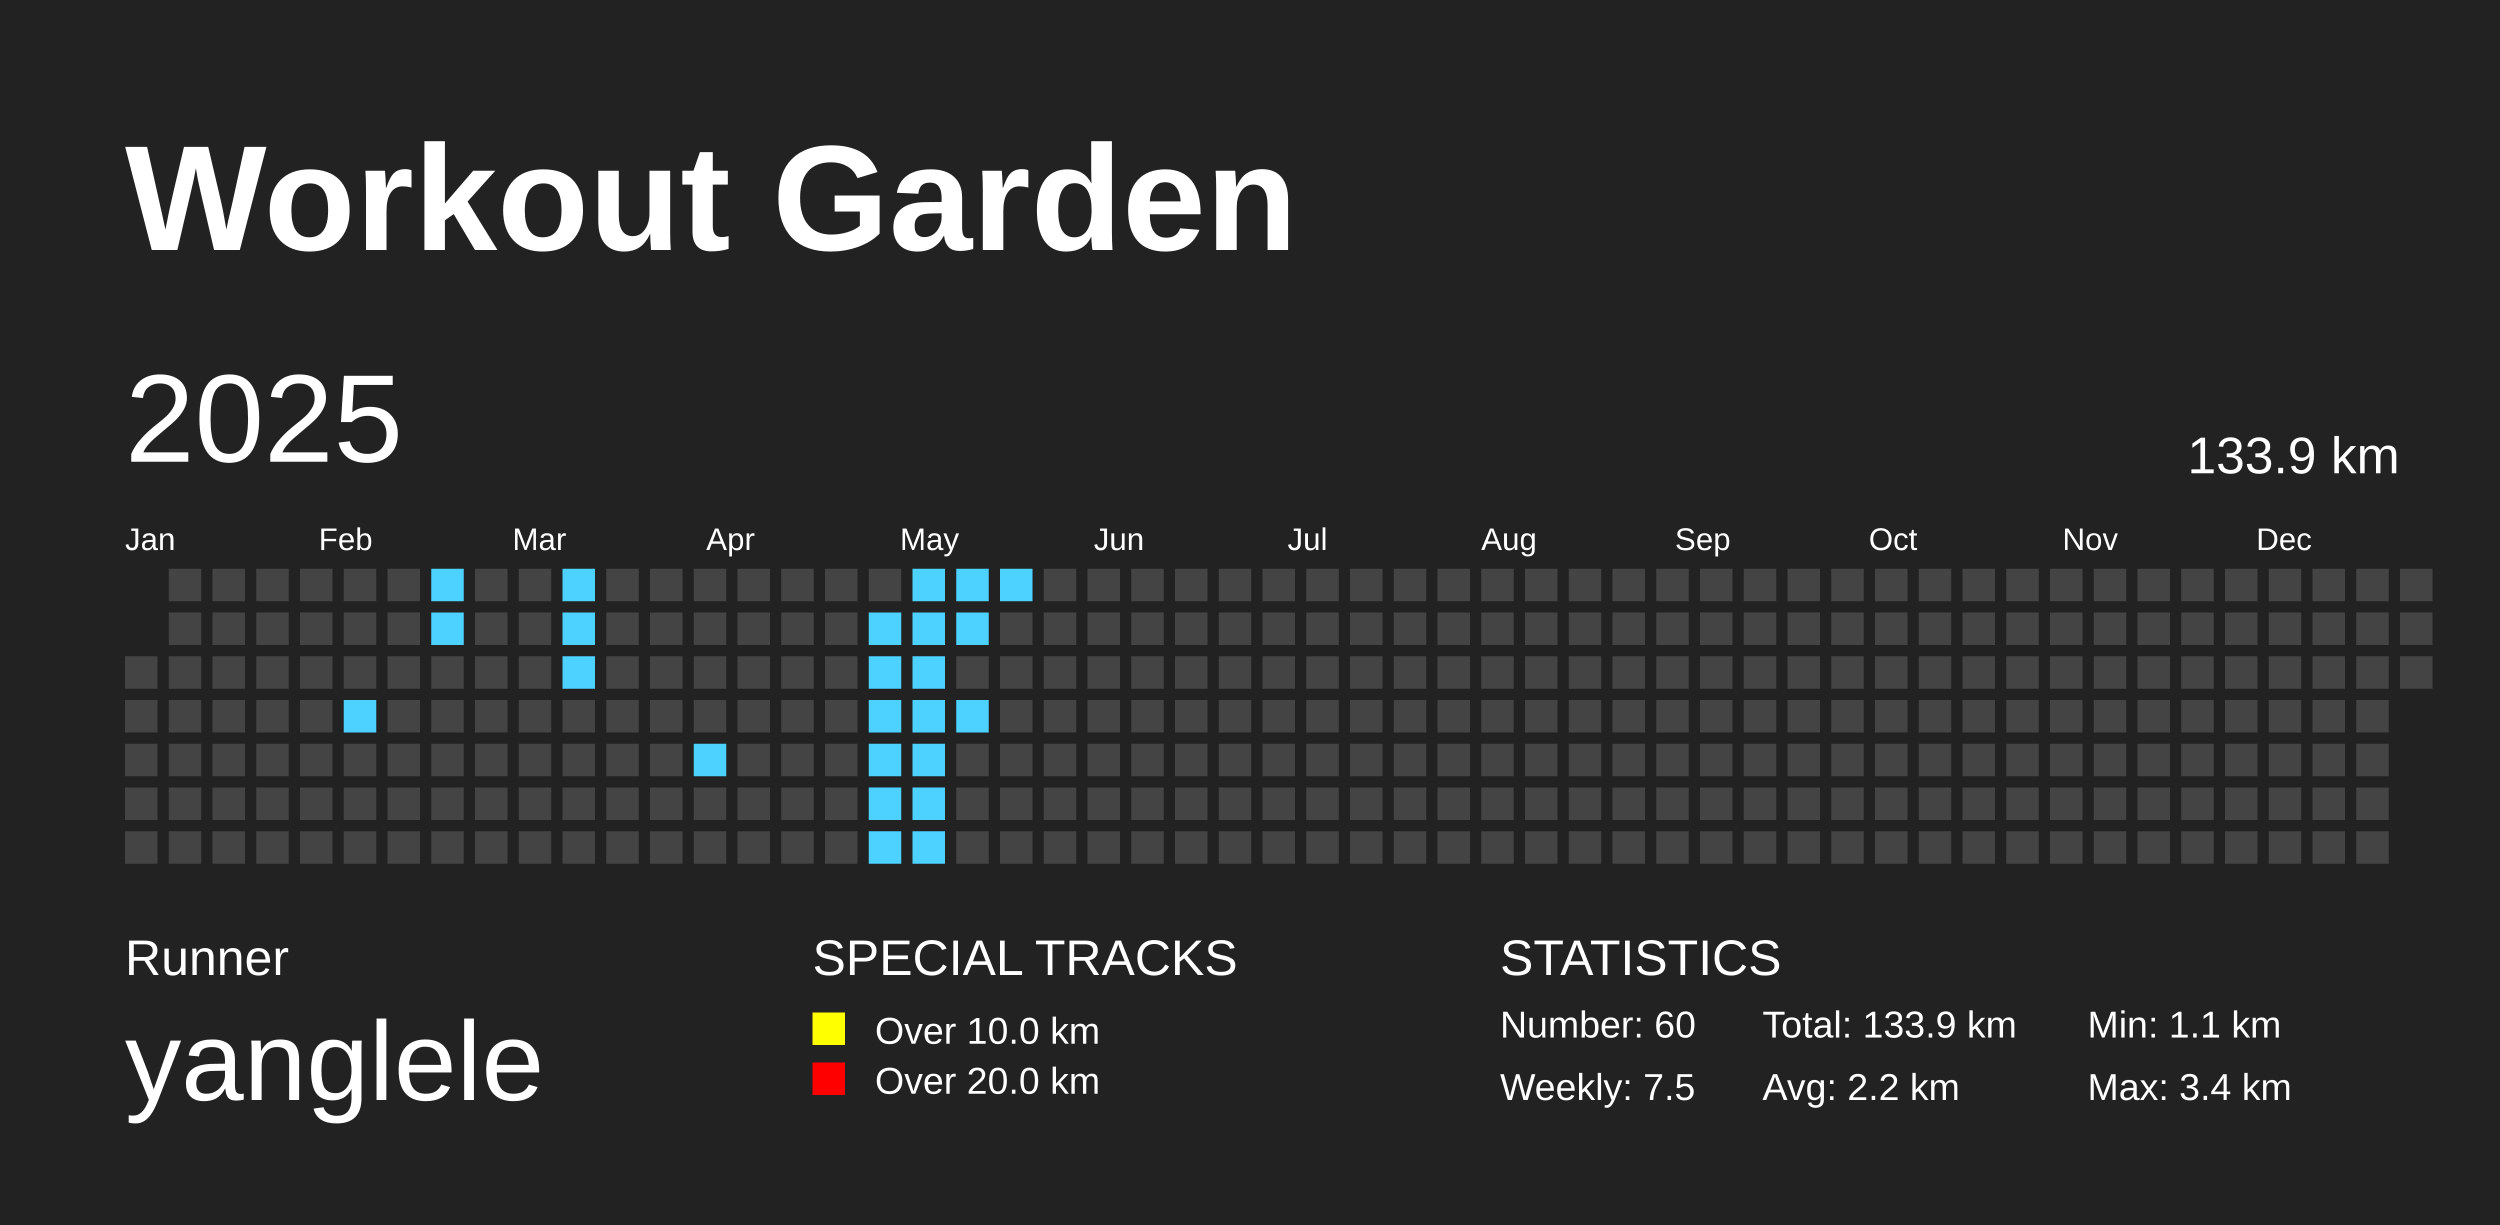
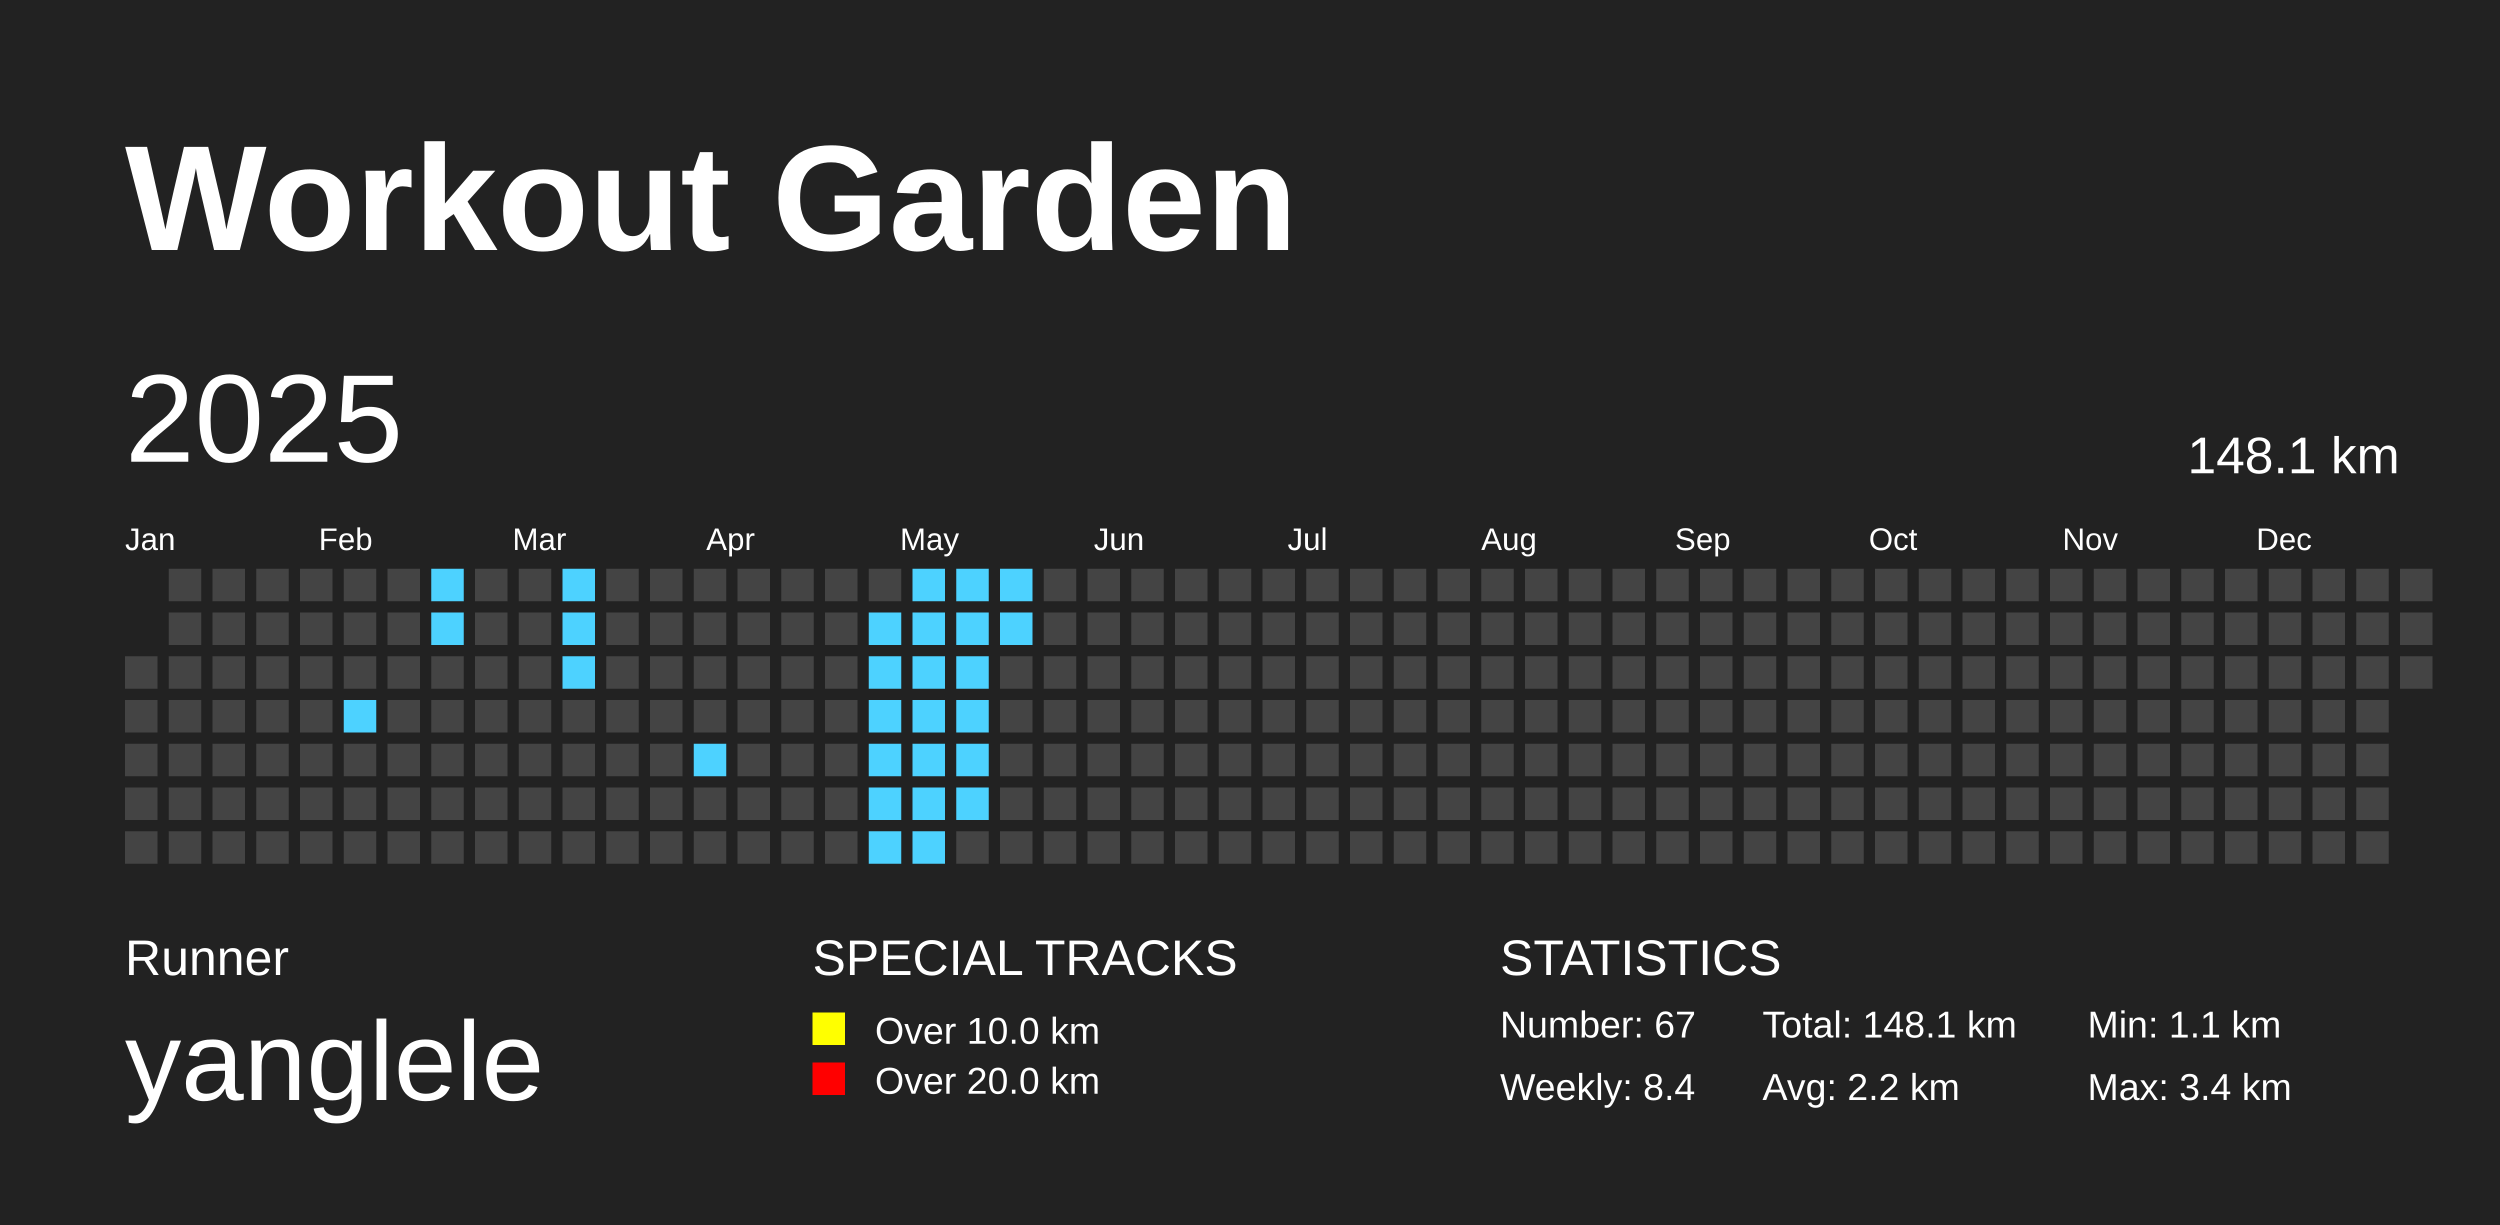
<svg xmlns="http://www.w3.org/2000/svg" baseProfile="full" height="98mm" version="1.1" viewBox="0,0,200,98" width="200mm">
  <defs />
  <rect fill="#222222" height="98" width="200" x="0" y="0" />
  <text fill="#FFFFFF" style="font-size:12px; font-family:Arial; font-weight:bold;" x="10" y="20">Workout Garden</text>
  <text fill="#FFFFFF" style="font-size:4px; font-family:Arial" x="10" y="78">Runner</text>
  <text fill="#FFFFFF" style="font-size:9px; font-family:Arial" x="10" y="88">yanglele</text>
  <text fill="#FFFFFF" style="font-size:4px; font-family:Arial" x="65" y="78">SPECIAL TRACKS</text>
  <rect fill="yellow" height="2.6" width="2.6" x="65" y="81" />
  <text fill="#FFFFFF" style="font-size:3px; font-family:Arial" x="70" y="83.5">Over 10.0 km</text>
  <rect fill="red" height="2.6" width="2.6" x="65" y="85" />
  <text fill="#FFFFFF" style="font-size:3px; font-family:Arial" x="70" y="87.5">Over 20.0 km</text>
  <text fill="#FFFFFF" style="font-size:4px; font-family:Arial" x="120" y="78">STATISTICS</text>
-   <text fill="#FFFFFF" style="font-size:3px; font-family:Arial" x="120" y="83">Number: 60</text>
-   <text fill="#FFFFFF" style="font-size:3px; font-family:Arial" x="120" y="88">Weekly: 7.5</text>
-   <text fill="#FFFFFF" style="font-size:3px; font-family:Arial" x="141" y="83">Total: 133.9 km</text>
+   <text fill="#FFFFFF" style="font-size:3px; font-family:Arial" x="120" y="83">Number: 67</text>
+   <text fill="#FFFFFF" style="font-size:3px; font-family:Arial" x="120" y="88">Weekly: 8.4</text>
+   <text fill="#FFFFFF" style="font-size:3px; font-family:Arial" x="141" y="83">Total: 148.1 km</text>
  <text fill="#FFFFFF" style="font-size:3px; font-family:Arial" x="141" y="88">Avg: 2.2 km</text>
  <text fill="#FFFFFF" style="font-size:3px; font-family:Arial" x="167" y="83">Min: 1.1 km</text>
  <text fill="#FFFFFF" style="font-size:3px; font-family:Arial" x="167" y="88">Max: 3.4 km</text>
  <text dominant-baseline="hanging" fill="#FFFFFF" style="font-size:10.0px; font-family:Arial;" x="10" y="30">2025</text>
-   <text dominant-baseline="hanging" fill="#FFFFFF" style="font-size:4.125px; font-family:Arial;" x="175" y="35">133.9 km</text>
+   <text dominant-baseline="hanging" fill="#FFFFFF" style="font-size:4.125px; font-family:Arial;" x="175" y="35">148.1 km</text>
  <text fill="#FFFFFF" style="font-size:2.5px; font-family:Arial" x="10.0" y="44">Jan</text>
  <text fill="#FFFFFF" style="font-size:2.5px; font-family:Arial" x="25.5" y="44">Feb</text>
  <text fill="#FFFFFF" style="font-size:2.5px; font-family:Arial" x="41.0" y="44">Mar</text>
  <text fill="#FFFFFF" style="font-size:2.5px; font-family:Arial" x="56.5" y="44">Apr</text>
  <text fill="#FFFFFF" style="font-size:2.5px; font-family:Arial" x="72.0" y="44">May</text>
  <text fill="#FFFFFF" style="font-size:2.5px; font-family:Arial" x="87.5" y="44">Jun</text>
  <text fill="#FFFFFF" style="font-size:2.5px; font-family:Arial" x="103.0" y="44">Jul</text>
  <text fill="#FFFFFF" style="font-size:2.5px; font-family:Arial" x="118.5" y="44">Aug</text>
  <text fill="#FFFFFF" style="font-size:2.5px; font-family:Arial" x="134.0" y="44">Sep</text>
  <text fill="#FFFFFF" style="font-size:2.5px; font-family:Arial" x="149.5" y="44">Oct</text>
  <text fill="#FFFFFF" style="font-size:2.5px; font-family:Arial" x="165.0" y="44">Nov</text>
  <text fill="#FFFFFF" style="font-size:2.5px; font-family:Arial" x="180.5" y="44">Dec</text>
  <rect fill="#444444" height="2.6" width="2.6" x="10.0" y="52.5" />
  <rect fill="#444444" height="2.6" width="2.6" x="10.0" y="56.0" />
  <rect fill="#444444" height="2.6" width="2.6" x="10.0" y="59.5" />
  <rect fill="#444444" height="2.6" width="2.6" x="10.0" y="63.0" />
  <rect fill="#444444" height="2.6" width="2.6" x="10.0" y="66.5" />
  <rect fill="#444444" height="2.6" width="2.6" x="13.5" y="45.5" />
  <rect fill="#444444" height="2.6" width="2.6" x="13.5" y="49.0" />
  <rect fill="#444444" height="2.6" width="2.6" x="13.5" y="52.5" />
  <rect fill="#444444" height="2.6" width="2.6" x="13.5" y="56.0" />
  <rect fill="#444444" height="2.6" width="2.6" x="13.5" y="59.5" />
  <rect fill="#444444" height="2.6" width="2.6" x="13.5" y="63.0" />
  <rect fill="#444444" height="2.6" width="2.6" x="13.5" y="66.5" />
  <rect fill="#444444" height="2.6" width="2.6" x="17.0" y="45.5" />
  <rect fill="#444444" height="2.6" width="2.6" x="17.0" y="49.0" />
  <rect fill="#444444" height="2.6" width="2.6" x="17.0" y="52.5" />
  <rect fill="#444444" height="2.6" width="2.6" x="17.0" y="56.0" />
  <rect fill="#444444" height="2.6" width="2.6" x="17.0" y="59.5" />
  <rect fill="#444444" height="2.6" width="2.6" x="17.0" y="63.0" />
  <rect fill="#444444" height="2.6" width="2.6" x="17.0" y="66.5" />
  <rect fill="#444444" height="2.6" width="2.6" x="20.5" y="45.5" />
  <rect fill="#444444" height="2.6" width="2.6" x="20.5" y="49.0" />
  <rect fill="#444444" height="2.6" width="2.6" x="20.5" y="52.5" />
  <rect fill="#444444" height="2.6" width="2.6" x="20.5" y="56.0" />
  <rect fill="#444444" height="2.6" width="2.6" x="20.5" y="59.5" />
  <rect fill="#444444" height="2.6" width="2.6" x="20.5" y="63.0" />
  <rect fill="#444444" height="2.6" width="2.6" x="20.5" y="66.5" />
  <rect fill="#444444" height="2.6" width="2.6" x="24.0" y="45.5" />
  <rect fill="#444444" height="2.6" width="2.6" x="24.0" y="49.0" />
  <rect fill="#444444" height="2.6" width="2.6" x="24.0" y="52.5" />
  <rect fill="#444444" height="2.6" width="2.6" x="24.0" y="56.0" />
  <rect fill="#444444" height="2.6" width="2.6" x="24.0" y="59.5" />
  <rect fill="#444444" height="2.6" width="2.6" x="24.0" y="63.0" />
  <rect fill="#444444" height="2.6" width="2.6" x="24.0" y="66.5" />
  <rect fill="#444444" height="2.6" width="2.6" x="27.5" y="45.5" />
  <rect fill="#444444" height="2.6" width="2.6" x="27.5" y="49.0" />
  <rect fill="#444444" height="2.6" width="2.6" x="27.5" y="52.5" />
  <rect fill="#4DD2FF" height="2.6" width="2.6" x="27.5" y="56.0" />
  <rect fill="#444444" height="2.6" width="2.6" x="27.5" y="59.5" />
  <rect fill="#444444" height="2.6" width="2.6" x="27.5" y="63.0" />
  <rect fill="#444444" height="2.6" width="2.6" x="27.5" y="66.5" />
  <rect fill="#444444" height="2.6" width="2.6" x="31.0" y="45.5" />
  <rect fill="#444444" height="2.6" width="2.6" x="31.0" y="49.0" />
  <rect fill="#444444" height="2.6" width="2.6" x="31.0" y="52.5" />
  <rect fill="#444444" height="2.6" width="2.6" x="31.0" y="56.0" />
  <rect fill="#444444" height="2.6" width="2.6" x="31.0" y="59.5" />
  <rect fill="#444444" height="2.6" width="2.6" x="31.0" y="63.0" />
  <rect fill="#444444" height="2.6" width="2.6" x="31.0" y="66.5" />
  <rect fill="#4DD2FF" height="2.6" width="2.6" x="34.5" y="45.5" />
  <rect fill="#4DD2FF" height="2.6" width="2.6" x="34.5" y="49.0" />
  <rect fill="#444444" height="2.6" width="2.6" x="34.5" y="52.5" />
  <rect fill="#444444" height="2.6" width="2.6" x="34.5" y="56.0" />
  <rect fill="#444444" height="2.6" width="2.6" x="34.5" y="59.5" />
  <rect fill="#444444" height="2.6" width="2.6" x="34.5" y="63.0" />
  <rect fill="#444444" height="2.6" width="2.6" x="34.5" y="66.5" />
  <rect fill="#444444" height="2.6" width="2.6" x="38.0" y="45.5" />
  <rect fill="#444444" height="2.6" width="2.6" x="38.0" y="49.0" />
  <rect fill="#444444" height="2.6" width="2.6" x="38.0" y="52.5" />
  <rect fill="#444444" height="2.6" width="2.6" x="38.0" y="56.0" />
  <rect fill="#444444" height="2.6" width="2.6" x="38.0" y="59.5" />
  <rect fill="#444444" height="2.6" width="2.6" x="38.0" y="63.0" />
  <rect fill="#444444" height="2.6" width="2.6" x="38.0" y="66.5" />
  <rect fill="#444444" height="2.6" width="2.6" x="41.5" y="45.5" />
  <rect fill="#444444" height="2.6" width="2.6" x="41.5" y="49.0" />
  <rect fill="#444444" height="2.6" width="2.6" x="41.5" y="52.5" />
  <rect fill="#444444" height="2.6" width="2.6" x="41.5" y="56.0" />
  <rect fill="#444444" height="2.6" width="2.6" x="41.5" y="59.5" />
  <rect fill="#444444" height="2.6" width="2.6" x="41.5" y="63.0" />
  <rect fill="#444444" height="2.6" width="2.6" x="41.5" y="66.5" />
  <rect fill="#4DD2FF" height="2.6" width="2.6" x="45.0" y="45.5" />
  <rect fill="#4DD2FF" height="2.6" width="2.6" x="45.0" y="49.0" />
  <rect fill="#4DD2FF" height="2.6" width="2.6" x="45.0" y="52.5" />
  <rect fill="#444444" height="2.6" width="2.6" x="45.0" y="56.0" />
  <rect fill="#444444" height="2.6" width="2.6" x="45.0" y="59.5" />
  <rect fill="#444444" height="2.6" width="2.6" x="45.0" y="63.0" />
  <rect fill="#444444" height="2.6" width="2.6" x="45.0" y="66.5" />
  <rect fill="#444444" height="2.6" width="2.6" x="48.5" y="45.5" />
  <rect fill="#444444" height="2.6" width="2.6" x="48.5" y="49.0" />
  <rect fill="#444444" height="2.6" width="2.6" x="48.5" y="52.5" />
  <rect fill="#444444" height="2.6" width="2.6" x="48.5" y="56.0" />
  <rect fill="#444444" height="2.6" width="2.6" x="48.5" y="59.5" />
  <rect fill="#444444" height="2.6" width="2.6" x="48.5" y="63.0" />
  <rect fill="#444444" height="2.6" width="2.6" x="48.5" y="66.5" />
  <rect fill="#444444" height="2.6" width="2.6" x="52.0" y="45.5" />
  <rect fill="#444444" height="2.6" width="2.6" x="52.0" y="49.0" />
  <rect fill="#444444" height="2.6" width="2.6" x="52.0" y="52.5" />
  <rect fill="#444444" height="2.6" width="2.6" x="52.0" y="56.0" />
  <rect fill="#444444" height="2.6" width="2.6" x="52.0" y="59.5" />
  <rect fill="#444444" height="2.6" width="2.6" x="52.0" y="63.0" />
  <rect fill="#444444" height="2.6" width="2.6" x="52.0" y="66.5" />
  <rect fill="#444444" height="2.6" width="2.6" x="55.5" y="45.5" />
  <rect fill="#444444" height="2.6" width="2.6" x="55.5" y="49.0" />
  <rect fill="#444444" height="2.6" width="2.6" x="55.5" y="52.5" />
  <rect fill="#444444" height="2.6" width="2.6" x="55.5" y="56.0" />
  <rect fill="#4DD2FF" height="2.6" width="2.6" x="55.5" y="59.5" />
  <rect fill="#444444" height="2.6" width="2.6" x="55.5" y="63.0" />
  <rect fill="#444444" height="2.6" width="2.6" x="55.5" y="66.5" />
  <rect fill="#444444" height="2.6" width="2.6" x="59.0" y="45.5" />
  <rect fill="#444444" height="2.6" width="2.6" x="59.0" y="49.0" />
  <rect fill="#444444" height="2.6" width="2.6" x="59.0" y="52.5" />
  <rect fill="#444444" height="2.6" width="2.6" x="59.0" y="56.0" />
  <rect fill="#444444" height="2.6" width="2.6" x="59.0" y="59.5" />
  <rect fill="#444444" height="2.6" width="2.6" x="59.0" y="63.0" />
  <rect fill="#444444" height="2.6" width="2.6" x="59.0" y="66.5" />
  <rect fill="#444444" height="2.6" width="2.6" x="62.5" y="45.5" />
  <rect fill="#444444" height="2.6" width="2.6" x="62.5" y="49.0" />
  <rect fill="#444444" height="2.6" width="2.6" x="62.5" y="52.5" />
  <rect fill="#444444" height="2.6" width="2.6" x="62.5" y="56.0" />
  <rect fill="#444444" height="2.6" width="2.6" x="62.5" y="59.5" />
  <rect fill="#444444" height="2.6" width="2.6" x="62.5" y="63.0" />
  <rect fill="#444444" height="2.6" width="2.6" x="62.5" y="66.5" />
  <rect fill="#444444" height="2.6" width="2.6" x="66.0" y="45.5" />
  <rect fill="#444444" height="2.6" width="2.6" x="66.0" y="49.0" />
  <rect fill="#444444" height="2.6" width="2.6" x="66.0" y="52.5" />
  <rect fill="#444444" height="2.6" width="2.6" x="66.0" y="56.0" />
  <rect fill="#444444" height="2.6" width="2.6" x="66.0" y="59.5" />
  <rect fill="#444444" height="2.6" width="2.6" x="66.0" y="63.0" />
  <rect fill="#444444" height="2.6" width="2.6" x="66.0" y="66.5" />
  <rect fill="#444444" height="2.6" width="2.6" x="69.5" y="45.5" />
  <rect fill="#4DD2FF" height="2.6" width="2.6" x="69.5" y="49.0" />
  <rect fill="#4DD2FF" height="2.6" width="2.6" x="69.5" y="52.5" />
  <rect fill="#4DD2FF" height="2.6" width="2.6" x="69.5" y="56.0" />
  <rect fill="#4DD2FF" height="2.6" width="2.6" x="69.5" y="59.5" />
  <rect fill="#4DD2FF" height="2.6" width="2.6" x="69.5" y="63.0" />
  <rect fill="#4DD2FF" height="2.6" width="2.6" x="69.5" y="66.5" />
  <rect fill="#4DD2FF" height="2.6" width="2.6" x="73.0" y="45.5" />
  <rect fill="#4DD2FF" height="2.6" width="2.6" x="73.0" y="49.0" />
  <rect fill="#4DD2FF" height="2.6" width="2.6" x="73.0" y="52.5" />
  <rect fill="#4DD2FF" height="2.6" width="2.6" x="73.0" y="56.0" />
  <rect fill="#4DD2FF" height="2.6" width="2.6" x="73.0" y="59.5" />
  <rect fill="#4DD2FF" height="2.6" width="2.6" x="73.0" y="63.0" />
  <rect fill="#4DD2FF" height="2.6" width="2.6" x="73.0" y="66.5" />
  <rect fill="#4DD2FF" height="2.6" width="2.6" x="76.5" y="45.5" />
  <rect fill="#4DD2FF" height="2.6" width="2.6" x="76.5" y="49.0" />
-   <rect fill="#444444" height="2.6" width="2.6" x="76.5" y="52.5" />
+   <rect fill="#4DD2FF" height="2.6" width="2.6" x="76.5" y="52.5" />
  <rect fill="#4DD2FF" height="2.6" width="2.6" x="76.5" y="56.0" />
-   <rect fill="#444444" height="2.6" width="2.6" x="76.5" y="59.5" />
-   <rect fill="#444444" height="2.6" width="2.6" x="76.5" y="63.0" />
+   <rect fill="#4DD2FF" height="2.6" width="2.6" x="76.5" y="59.5" />
+   <rect fill="#4DD2FF" height="2.6" width="2.6" x="76.5" y="63.0" />
  <rect fill="#444444" height="2.6" width="2.6" x="76.5" y="66.5" />
  <rect fill="#4DD2FF" height="2.6" width="2.6" x="80.0" y="45.5" />
-   <rect fill="#444444" height="2.6" width="2.6" x="80.0" y="49.0" />
+   <rect fill="#4DD2FF" height="2.6" width="2.6" x="80.0" y="49.0" />
  <rect fill="#444444" height="2.6" width="2.6" x="80.0" y="52.5" />
  <rect fill="#444444" height="2.6" width="2.6" x="80.0" y="56.0" />
  <rect fill="#444444" height="2.6" width="2.6" x="80.0" y="59.5" />
  <rect fill="#444444" height="2.6" width="2.6" x="80.0" y="63.0" />
  <rect fill="#444444" height="2.6" width="2.6" x="80.0" y="66.5" />
  <rect fill="#444444" height="2.6" width="2.6" x="83.5" y="45.5" />
  <rect fill="#444444" height="2.6" width="2.6" x="83.5" y="49.0" />
  <rect fill="#444444" height="2.6" width="2.6" x="83.5" y="52.5" />
  <rect fill="#444444" height="2.6" width="2.6" x="83.5" y="56.0" />
  <rect fill="#444444" height="2.6" width="2.6" x="83.5" y="59.5" />
  <rect fill="#444444" height="2.6" width="2.6" x="83.5" y="63.0" />
  <rect fill="#444444" height="2.6" width="2.6" x="83.5" y="66.5" />
  <rect fill="#444444" height="2.6" width="2.6" x="87.0" y="45.5" />
  <rect fill="#444444" height="2.6" width="2.6" x="87.0" y="49.0" />
  <rect fill="#444444" height="2.6" width="2.6" x="87.0" y="52.5" />
  <rect fill="#444444" height="2.6" width="2.6" x="87.0" y="56.0" />
  <rect fill="#444444" height="2.6" width="2.6" x="87.0" y="59.5" />
  <rect fill="#444444" height="2.6" width="2.6" x="87.0" y="63.0" />
  <rect fill="#444444" height="2.6" width="2.6" x="87.0" y="66.5" />
  <rect fill="#444444" height="2.6" width="2.6" x="90.5" y="45.5" />
  <rect fill="#444444" height="2.6" width="2.6" x="90.5" y="49.0" />
  <rect fill="#444444" height="2.6" width="2.6" x="90.5" y="52.5" />
  <rect fill="#444444" height="2.6" width="2.6" x="90.5" y="56.0" />
  <rect fill="#444444" height="2.6" width="2.6" x="90.5" y="59.5" />
  <rect fill="#444444" height="2.6" width="2.6" x="90.5" y="63.0" />
  <rect fill="#444444" height="2.6" width="2.6" x="90.5" y="66.5" />
  <rect fill="#444444" height="2.6" width="2.6" x="94.0" y="45.5" />
  <rect fill="#444444" height="2.6" width="2.6" x="94.0" y="49.0" />
  <rect fill="#444444" height="2.6" width="2.6" x="94.0" y="52.5" />
  <rect fill="#444444" height="2.6" width="2.6" x="94.0" y="56.0" />
  <rect fill="#444444" height="2.6" width="2.6" x="94.0" y="59.5" />
  <rect fill="#444444" height="2.6" width="2.6" x="94.0" y="63.0" />
  <rect fill="#444444" height="2.6" width="2.6" x="94.0" y="66.5" />
  <rect fill="#444444" height="2.6" width="2.6" x="97.5" y="45.5" />
  <rect fill="#444444" height="2.6" width="2.6" x="97.5" y="49.0" />
  <rect fill="#444444" height="2.6" width="2.6" x="97.5" y="52.5" />
  <rect fill="#444444" height="2.6" width="2.6" x="97.5" y="56.0" />
  <rect fill="#444444" height="2.6" width="2.6" x="97.5" y="59.5" />
  <rect fill="#444444" height="2.6" width="2.6" x="97.5" y="63.0" />
  <rect fill="#444444" height="2.6" width="2.6" x="97.5" y="66.5" />
  <rect fill="#444444" height="2.6" width="2.6" x="101.0" y="45.5" />
  <rect fill="#444444" height="2.6" width="2.6" x="101.0" y="49.0" />
  <rect fill="#444444" height="2.6" width="2.6" x="101.0" y="52.5" />
  <rect fill="#444444" height="2.6" width="2.6" x="101.0" y="56.0" />
  <rect fill="#444444" height="2.6" width="2.6" x="101.0" y="59.5" />
  <rect fill="#444444" height="2.6" width="2.6" x="101.0" y="63.0" />
  <rect fill="#444444" height="2.6" width="2.6" x="101.0" y="66.5" />
  <rect fill="#444444" height="2.6" width="2.6" x="104.5" y="45.5" />
  <rect fill="#444444" height="2.6" width="2.6" x="104.5" y="49.0" />
  <rect fill="#444444" height="2.6" width="2.6" x="104.5" y="52.5" />
  <rect fill="#444444" height="2.6" width="2.6" x="104.5" y="56.0" />
  <rect fill="#444444" height="2.6" width="2.6" x="104.5" y="59.5" />
  <rect fill="#444444" height="2.6" width="2.6" x="104.5" y="63.0" />
  <rect fill="#444444" height="2.6" width="2.6" x="104.5" y="66.5" />
  <rect fill="#444444" height="2.6" width="2.6" x="108.0" y="45.5" />
  <rect fill="#444444" height="2.6" width="2.6" x="108.0" y="49.0" />
  <rect fill="#444444" height="2.6" width="2.6" x="108.0" y="52.5" />
  <rect fill="#444444" height="2.6" width="2.6" x="108.0" y="56.0" />
  <rect fill="#444444" height="2.6" width="2.6" x="108.0" y="59.5" />
  <rect fill="#444444" height="2.6" width="2.6" x="108.0" y="63.0" />
  <rect fill="#444444" height="2.6" width="2.6" x="108.0" y="66.5" />
  <rect fill="#444444" height="2.6" width="2.6" x="111.5" y="45.5" />
  <rect fill="#444444" height="2.6" width="2.6" x="111.5" y="49.0" />
  <rect fill="#444444" height="2.6" width="2.6" x="111.5" y="52.5" />
  <rect fill="#444444" height="2.6" width="2.6" x="111.5" y="56.0" />
  <rect fill="#444444" height="2.6" width="2.6" x="111.5" y="59.5" />
  <rect fill="#444444" height="2.6" width="2.6" x="111.5" y="63.0" />
  <rect fill="#444444" height="2.6" width="2.6" x="111.5" y="66.5" />
  <rect fill="#444444" height="2.6" width="2.6" x="115.0" y="45.5" />
  <rect fill="#444444" height="2.6" width="2.6" x="115.0" y="49.0" />
  <rect fill="#444444" height="2.6" width="2.6" x="115.0" y="52.5" />
  <rect fill="#444444" height="2.6" width="2.6" x="115.0" y="56.0" />
  <rect fill="#444444" height="2.6" width="2.6" x="115.0" y="59.5" />
  <rect fill="#444444" height="2.6" width="2.6" x="115.0" y="63.0" />
  <rect fill="#444444" height="2.6" width="2.6" x="115.0" y="66.5" />
  <rect fill="#444444" height="2.6" width="2.6" x="118.5" y="45.5" />
  <rect fill="#444444" height="2.6" width="2.6" x="118.5" y="49.0" />
  <rect fill="#444444" height="2.6" width="2.6" x="118.5" y="52.5" />
  <rect fill="#444444" height="2.6" width="2.6" x="118.5" y="56.0" />
  <rect fill="#444444" height="2.6" width="2.6" x="118.5" y="59.5" />
  <rect fill="#444444" height="2.6" width="2.6" x="118.5" y="63.0" />
  <rect fill="#444444" height="2.6" width="2.6" x="118.5" y="66.5" />
  <rect fill="#444444" height="2.6" width="2.6" x="122.0" y="45.5" />
  <rect fill="#444444" height="2.6" width="2.6" x="122.0" y="49.0" />
  <rect fill="#444444" height="2.6" width="2.6" x="122.0" y="52.5" />
  <rect fill="#444444" height="2.6" width="2.6" x="122.0" y="56.0" />
  <rect fill="#444444" height="2.6" width="2.6" x="122.0" y="59.5" />
  <rect fill="#444444" height="2.6" width="2.6" x="122.0" y="63.0" />
  <rect fill="#444444" height="2.6" width="2.6" x="122.0" y="66.5" />
  <rect fill="#444444" height="2.6" width="2.6" x="125.5" y="45.5" />
  <rect fill="#444444" height="2.6" width="2.6" x="125.5" y="49.0" />
  <rect fill="#444444" height="2.6" width="2.6" x="125.5" y="52.5" />
  <rect fill="#444444" height="2.6" width="2.6" x="125.5" y="56.0" />
  <rect fill="#444444" height="2.6" width="2.6" x="125.5" y="59.5" />
  <rect fill="#444444" height="2.6" width="2.6" x="125.5" y="63.0" />
  <rect fill="#444444" height="2.6" width="2.6" x="125.5" y="66.5" />
  <rect fill="#444444" height="2.6" width="2.6" x="129.0" y="45.5" />
  <rect fill="#444444" height="2.6" width="2.6" x="129.0" y="49.0" />
  <rect fill="#444444" height="2.6" width="2.6" x="129.0" y="52.5" />
  <rect fill="#444444" height="2.6" width="2.6" x="129.0" y="56.0" />
  <rect fill="#444444" height="2.6" width="2.6" x="129.0" y="59.5" />
  <rect fill="#444444" height="2.6" width="2.6" x="129.0" y="63.0" />
  <rect fill="#444444" height="2.6" width="2.6" x="129.0" y="66.5" />
  <rect fill="#444444" height="2.6" width="2.6" x="132.5" y="45.5" />
  <rect fill="#444444" height="2.6" width="2.6" x="132.5" y="49.0" />
  <rect fill="#444444" height="2.6" width="2.6" x="132.5" y="52.5" />
  <rect fill="#444444" height="2.6" width="2.6" x="132.5" y="56.0" />
  <rect fill="#444444" height="2.6" width="2.6" x="132.5" y="59.5" />
  <rect fill="#444444" height="2.6" width="2.6" x="132.5" y="63.0" />
  <rect fill="#444444" height="2.6" width="2.6" x="132.5" y="66.5" />
  <rect fill="#444444" height="2.6" width="2.6" x="136.0" y="45.5" />
  <rect fill="#444444" height="2.6" width="2.6" x="136.0" y="49.0" />
  <rect fill="#444444" height="2.6" width="2.6" x="136.0" y="52.5" />
  <rect fill="#444444" height="2.6" width="2.6" x="136.0" y="56.0" />
  <rect fill="#444444" height="2.6" width="2.6" x="136.0" y="59.5" />
  <rect fill="#444444" height="2.6" width="2.6" x="136.0" y="63.0" />
  <rect fill="#444444" height="2.6" width="2.6" x="136.0" y="66.5" />
  <rect fill="#444444" height="2.6" width="2.6" x="139.5" y="45.5" />
  <rect fill="#444444" height="2.6" width="2.6" x="139.5" y="49.0" />
  <rect fill="#444444" height="2.6" width="2.6" x="139.5" y="52.5" />
  <rect fill="#444444" height="2.6" width="2.6" x="139.5" y="56.0" />
  <rect fill="#444444" height="2.6" width="2.6" x="139.5" y="59.5" />
  <rect fill="#444444" height="2.6" width="2.6" x="139.5" y="63.0" />
  <rect fill="#444444" height="2.6" width="2.6" x="139.5" y="66.5" />
  <rect fill="#444444" height="2.6" width="2.6" x="143.0" y="45.5" />
  <rect fill="#444444" height="2.6" width="2.6" x="143.0" y="49.0" />
  <rect fill="#444444" height="2.6" width="2.6" x="143.0" y="52.5" />
  <rect fill="#444444" height="2.6" width="2.6" x="143.0" y="56.0" />
  <rect fill="#444444" height="2.6" width="2.6" x="143.0" y="59.5" />
  <rect fill="#444444" height="2.6" width="2.6" x="143.0" y="63.0" />
  <rect fill="#444444" height="2.6" width="2.6" x="143.0" y="66.5" />
  <rect fill="#444444" height="2.6" width="2.6" x="146.5" y="45.5" />
  <rect fill="#444444" height="2.6" width="2.6" x="146.5" y="49.0" />
  <rect fill="#444444" height="2.6" width="2.6" x="146.5" y="52.5" />
  <rect fill="#444444" height="2.6" width="2.6" x="146.5" y="56.0" />
  <rect fill="#444444" height="2.6" width="2.6" x="146.5" y="59.5" />
  <rect fill="#444444" height="2.6" width="2.6" x="146.5" y="63.0" />
  <rect fill="#444444" height="2.6" width="2.6" x="146.5" y="66.5" />
  <rect fill="#444444" height="2.6" width="2.6" x="150.0" y="45.5" />
  <rect fill="#444444" height="2.6" width="2.6" x="150.0" y="49.0" />
  <rect fill="#444444" height="2.6" width="2.6" x="150.0" y="52.5" />
  <rect fill="#444444" height="2.6" width="2.6" x="150.0" y="56.0" />
  <rect fill="#444444" height="2.6" width="2.6" x="150.0" y="59.5" />
  <rect fill="#444444" height="2.6" width="2.6" x="150.0" y="63.0" />
  <rect fill="#444444" height="2.6" width="2.6" x="150.0" y="66.5" />
  <rect fill="#444444" height="2.6" width="2.6" x="153.5" y="45.5" />
  <rect fill="#444444" height="2.6" width="2.6" x="153.5" y="49.0" />
  <rect fill="#444444" height="2.6" width="2.6" x="153.5" y="52.5" />
  <rect fill="#444444" height="2.6" width="2.6" x="153.5" y="56.0" />
  <rect fill="#444444" height="2.6" width="2.6" x="153.5" y="59.5" />
  <rect fill="#444444" height="2.6" width="2.6" x="153.5" y="63.0" />
  <rect fill="#444444" height="2.6" width="2.6" x="153.5" y="66.5" />
  <rect fill="#444444" height="2.6" width="2.6" x="157.0" y="45.5" />
  <rect fill="#444444" height="2.6" width="2.6" x="157.0" y="49.0" />
  <rect fill="#444444" height="2.6" width="2.6" x="157.0" y="52.5" />
  <rect fill="#444444" height="2.6" width="2.6" x="157.0" y="56.0" />
  <rect fill="#444444" height="2.6" width="2.6" x="157.0" y="59.5" />
  <rect fill="#444444" height="2.6" width="2.6" x="157.0" y="63.0" />
  <rect fill="#444444" height="2.6" width="2.6" x="157.0" y="66.5" />
  <rect fill="#444444" height="2.6" width="2.6" x="160.5" y="45.5" />
  <rect fill="#444444" height="2.6" width="2.6" x="160.5" y="49.0" />
  <rect fill="#444444" height="2.6" width="2.6" x="160.5" y="52.5" />
  <rect fill="#444444" height="2.6" width="2.6" x="160.5" y="56.0" />
  <rect fill="#444444" height="2.6" width="2.6" x="160.5" y="59.5" />
  <rect fill="#444444" height="2.6" width="2.6" x="160.5" y="63.0" />
  <rect fill="#444444" height="2.6" width="2.6" x="160.5" y="66.5" />
  <rect fill="#444444" height="2.6" width="2.6" x="164.0" y="45.5" />
  <rect fill="#444444" height="2.6" width="2.6" x="164.0" y="49.0" />
  <rect fill="#444444" height="2.6" width="2.6" x="164.0" y="52.5" />
  <rect fill="#444444" height="2.6" width="2.6" x="164.0" y="56.0" />
  <rect fill="#444444" height="2.6" width="2.6" x="164.0" y="59.5" />
  <rect fill="#444444" height="2.6" width="2.6" x="164.0" y="63.0" />
  <rect fill="#444444" height="2.6" width="2.6" x="164.0" y="66.5" />
  <rect fill="#444444" height="2.6" width="2.6" x="167.5" y="45.5" />
  <rect fill="#444444" height="2.6" width="2.6" x="167.5" y="49.0" />
  <rect fill="#444444" height="2.6" width="2.6" x="167.5" y="52.5" />
  <rect fill="#444444" height="2.6" width="2.6" x="167.5" y="56.0" />
  <rect fill="#444444" height="2.6" width="2.6" x="167.5" y="59.5" />
  <rect fill="#444444" height="2.6" width="2.6" x="167.5" y="63.0" />
  <rect fill="#444444" height="2.6" width="2.6" x="167.5" y="66.5" />
  <rect fill="#444444" height="2.6" width="2.6" x="171.0" y="45.5" />
  <rect fill="#444444" height="2.6" width="2.6" x="171.0" y="49.0" />
  <rect fill="#444444" height="2.6" width="2.6" x="171.0" y="52.5" />
  <rect fill="#444444" height="2.6" width="2.6" x="171.0" y="56.0" />
  <rect fill="#444444" height="2.6" width="2.6" x="171.0" y="59.5" />
  <rect fill="#444444" height="2.6" width="2.6" x="171.0" y="63.0" />
  <rect fill="#444444" height="2.6" width="2.6" x="171.0" y="66.5" />
  <rect fill="#444444" height="2.6" width="2.6" x="174.5" y="45.5" />
  <rect fill="#444444" height="2.6" width="2.6" x="174.5" y="49.0" />
  <rect fill="#444444" height="2.6" width="2.6" x="174.5" y="52.5" />
  <rect fill="#444444" height="2.6" width="2.6" x="174.5" y="56.0" />
  <rect fill="#444444" height="2.6" width="2.6" x="174.5" y="59.5" />
  <rect fill="#444444" height="2.6" width="2.6" x="174.5" y="63.0" />
  <rect fill="#444444" height="2.6" width="2.6" x="174.5" y="66.5" />
  <rect fill="#444444" height="2.6" width="2.6" x="178.0" y="45.5" />
  <rect fill="#444444" height="2.6" width="2.6" x="178.0" y="49.0" />
  <rect fill="#444444" height="2.6" width="2.6" x="178.0" y="52.5" />
  <rect fill="#444444" height="2.6" width="2.6" x="178.0" y="56.0" />
  <rect fill="#444444" height="2.6" width="2.6" x="178.0" y="59.5" />
  <rect fill="#444444" height="2.6" width="2.6" x="178.0" y="63.0" />
  <rect fill="#444444" height="2.6" width="2.6" x="178.0" y="66.5" />
  <rect fill="#444444" height="2.6" width="2.6" x="181.5" y="45.5" />
  <rect fill="#444444" height="2.6" width="2.6" x="181.5" y="49.0" />
  <rect fill="#444444" height="2.6" width="2.6" x="181.5" y="52.5" />
  <rect fill="#444444" height="2.6" width="2.6" x="181.5" y="56.0" />
  <rect fill="#444444" height="2.6" width="2.6" x="181.5" y="59.5" />
  <rect fill="#444444" height="2.6" width="2.6" x="181.5" y="63.0" />
  <rect fill="#444444" height="2.6" width="2.6" x="181.5" y="66.5" />
  <rect fill="#444444" height="2.6" width="2.6" x="185.0" y="45.5" />
  <rect fill="#444444" height="2.6" width="2.6" x="185.0" y="49.0" />
  <rect fill="#444444" height="2.6" width="2.6" x="185.0" y="52.5" />
  <rect fill="#444444" height="2.6" width="2.6" x="185.0" y="56.0" />
  <rect fill="#444444" height="2.6" width="2.6" x="185.0" y="59.5" />
  <rect fill="#444444" height="2.6" width="2.6" x="185.0" y="63.0" />
  <rect fill="#444444" height="2.6" width="2.6" x="185.0" y="66.5" />
  <rect fill="#444444" height="2.6" width="2.6" x="188.5" y="45.5" />
  <rect fill="#444444" height="2.6" width="2.6" x="188.5" y="49.0" />
  <rect fill="#444444" height="2.6" width="2.6" x="188.5" y="52.5" />
  <rect fill="#444444" height="2.6" width="2.6" x="188.5" y="56.0" />
  <rect fill="#444444" height="2.6" width="2.6" x="188.5" y="59.5" />
  <rect fill="#444444" height="2.6" width="2.6" x="188.5" y="63.0" />
  <rect fill="#444444" height="2.6" width="2.6" x="188.5" y="66.5" />
  <rect fill="#444444" height="2.6" width="2.6" x="192.0" y="45.5" />
  <rect fill="#444444" height="2.6" width="2.6" x="192.0" y="49.0" />
  <rect fill="#444444" height="2.6" width="2.6" x="192.0" y="52.5" />
</svg>
